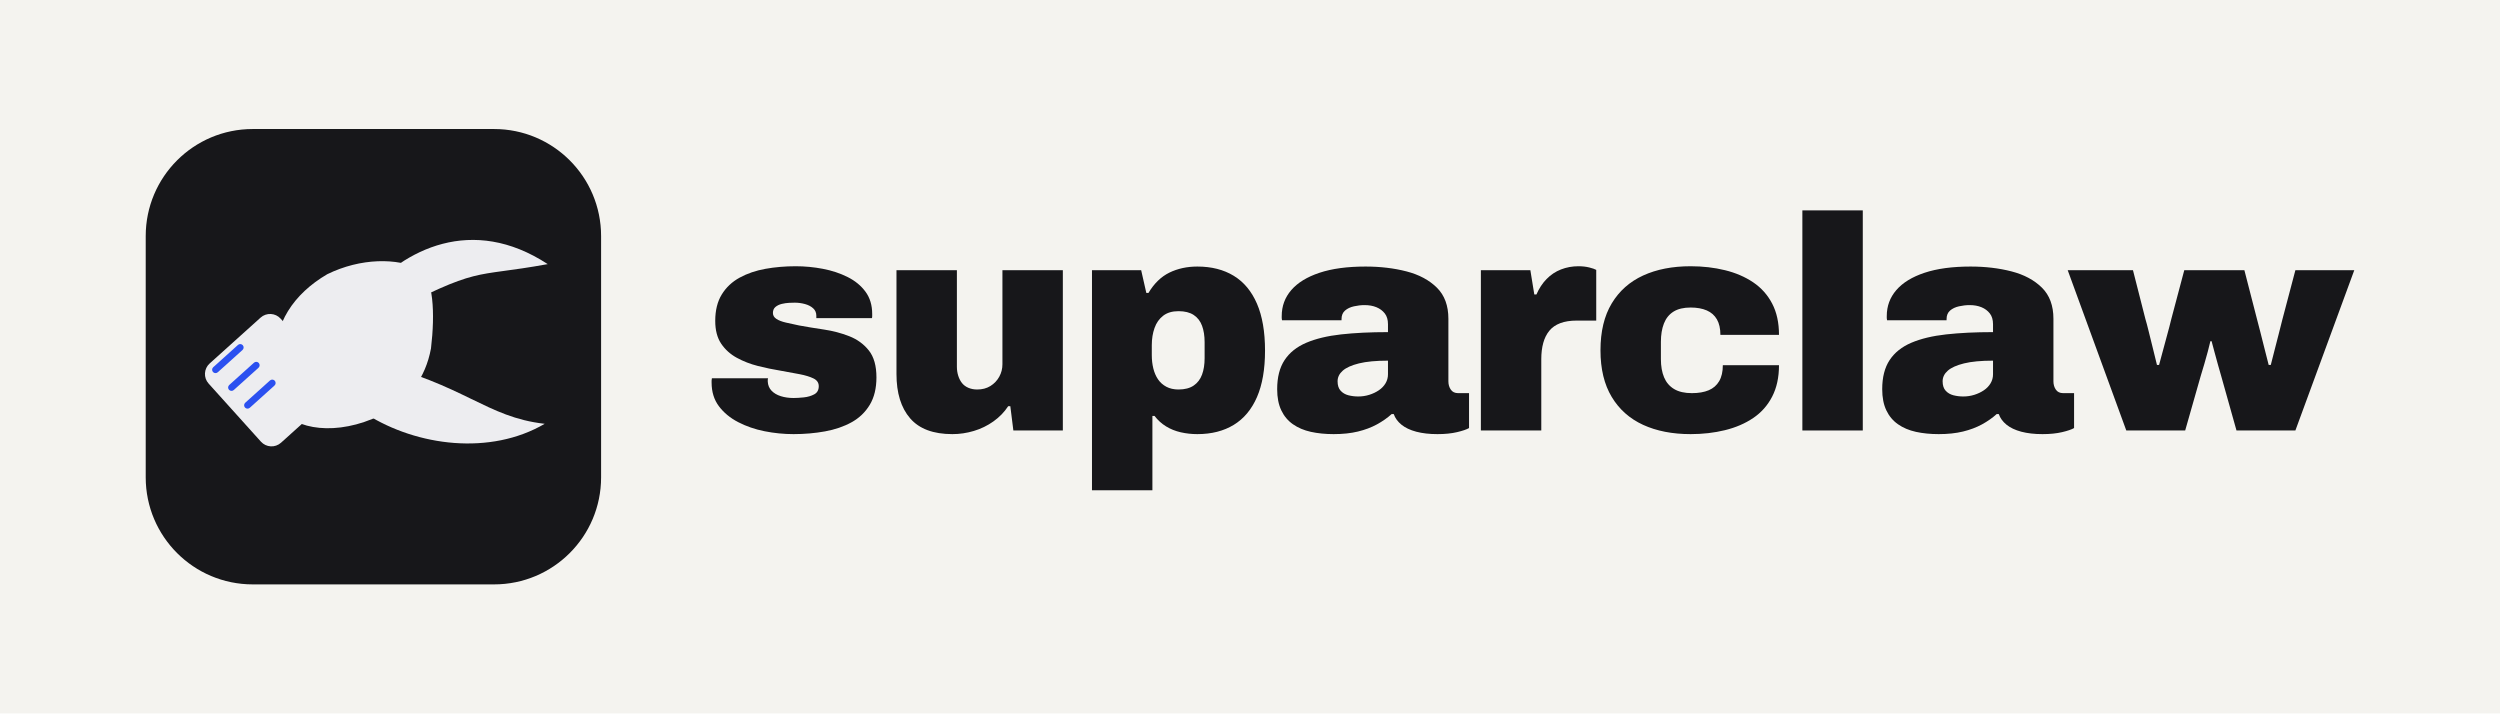
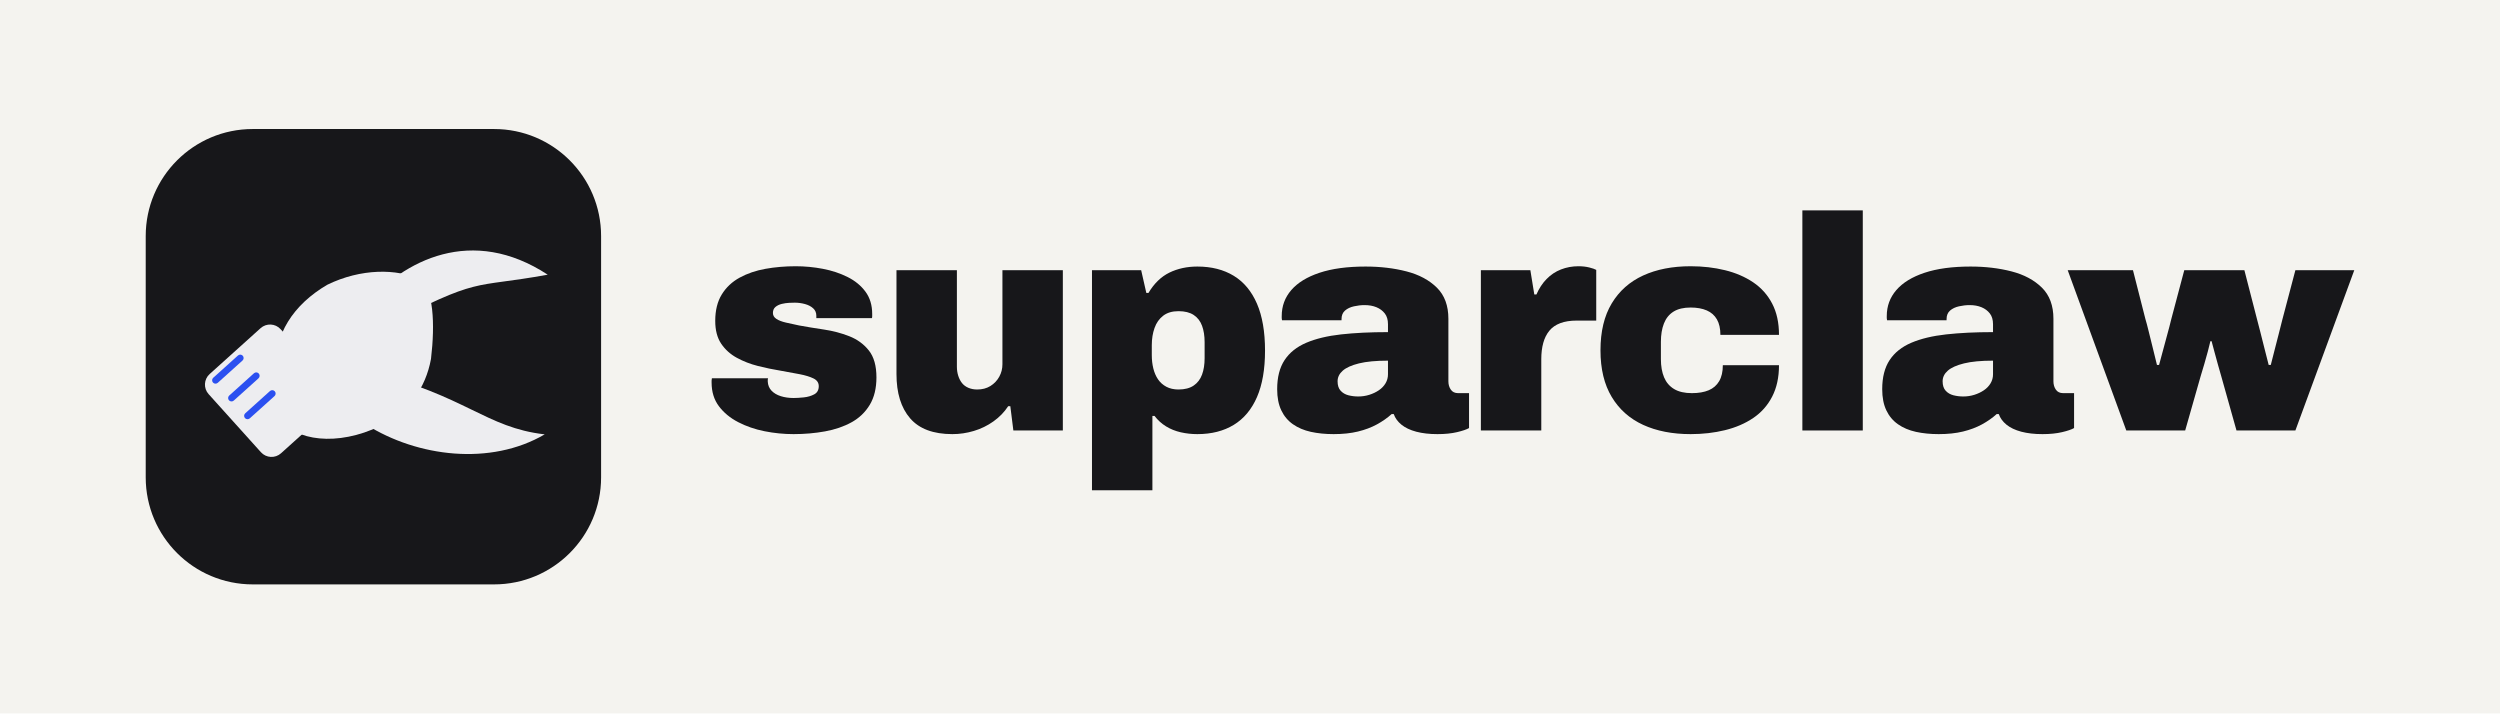
<svg xmlns="http://www.w3.org/2000/svg" width="1647" height="470" viewBox="0 0 1647 470" role="img" aria-label="SuparClaw">
  <rect width="1647" height="470" fill="#F4F3EF" />
  <g transform="translate(96 85)">
    <rect width="300" height="300" rx="70.5" fill="#17171A" />
    <g transform="translate(19.5 19.5) scale(0.2548828)">
-       <g transform="translate(539.03 528.87) scale(0.83531)">
+       <g transform="translate(539.03 556.16) scale(0.83531)">
        <g transform="rotate(-8 -80 0)">
          <g transform="rotate(-34 -330 40)">
            <rect x="-486" y="-160" width="300" height="330" rx="44" fill="#EDEDF0" />
            <g fill="#2B50F0">
              <rect x="-452" y="-144" width="124" height="21" rx="10.5" />
              <rect x="-452" y="-70" width="124" height="21" rx="10.5" />
              <rect x="-452" y="4" width="124" height="21" rx="10.5" />
            </g>
          </g>
          <path d="M -330 -46 C -322 -156 -248 -240 -136 -286 C -26 -322 86 -306 150 -262 C 188 -228 178 -120 150 -14 C 120 76 60 130 -8 160 C -150 216 -284 186 -330 118 Z" fill="#EDEDF0" />
          <path d="M 544 -222 C 334 -406 110 -330 -30 -206 L -8 -169 L 14 -132 C 344 -248 298 -212 544 -222 Z" fill="#EDEDF0" />
          <path d="M 466 266 C 288 220 240 112 -42 0 L -59 80 L -76 160 C 66 280 286 340 466 266 Z" fill="#EDEDF0" />
        </g>
      </g>
    </g>
  </g>
  <g transform="translate(462 283.6) scale(0.2 -0.2)" fill="#17171A">
    <path transform="translate(0 0)" d="M304 -12Q256 -12 208.5 -2.5Q161 7 121.5 27.5Q82 48 58.0 80.0Q34 112 34 158Q34 161 34.0 164.5Q34 168 35 172H220Q219 169 219.0 166.0Q219 163 219 161Q220 143 231.5 131.0Q243 119 262.0 113.0Q281 107 304 107Q318 107 337.5 109.0Q357 111 372.0 119.0Q387 127 387 146Q387 163 369.5 171.5Q352 180 323.5 185.5Q295 191 261 197Q224 203 186.5 212.5Q149 222 117.0 239.5Q85 257 65.5 286.0Q46 315 46 361Q46 413 67.5 448.0Q89 483 126.5 503.5Q164 524 211.5 532.5Q259 541 311 541Q356 541 400.5 532.5Q445 524 482.0 505.5Q519 487 541.0 457.0Q563 427 563 384Q563 381 563.0 376.5Q563 372 562 370H379V378Q379 393 368.5 402.5Q358 412 341.5 416.5Q325 421 308 421Q302 421 290.0 420.5Q278 420 265.5 417.0Q253 414 244.5 407.0Q236 400 236 387Q236 375 247.5 367.5Q259 360 278.5 355.5Q298 351 322 346Q360 339 404.0 332.5Q448 326 487.5 310.5Q527 295 552.0 263.5Q577 232 577 175Q577 121 555.0 84.5Q533 48 495.0 27.0Q457 6 407.5 -3.0Q358 -12 304 -12Z" />
    <path transform="translate(585 0)" d="M242 -12Q148 -12 103.0 40.0Q58 92 58 186V528H257V210Q257 194 261.5 180.0Q266 166 274.0 156.0Q282 146 295.0 140.5Q308 135 324 135Q349 135 367.5 146.5Q386 158 396.5 177.0Q407 196 407 218V528H606V0H443L433 80H426Q407 51 377.5 30.0Q348 9 313.0 -1.5Q278 -12 242 -12Z" />
    <path transform="translate(1226 0)" d="M61 -197V528H223L240 453H247Q275 500 316.0 520.0Q357 540 408 540Q478 540 528.0 509.5Q578 479 604.5 417.5Q631 356 631 263Q631 171 604.5 110.0Q578 49 528.0 18.5Q478 -12 408 -12Q380 -12 353.5 -6.0Q327 0 305.0 13.5Q283 27 267 48H260V-197ZM346 135Q377 135 396.0 148.0Q415 161 423.5 184.0Q432 207 432 238V291Q432 322 423.5 345.0Q415 368 396.0 380.5Q377 393 346 393Q315 393 295.5 378.0Q276 363 267.0 337.5Q258 312 258 281V248Q258 225 263.0 204.5Q268 184 278.5 168.5Q289 153 306.0 144.0Q323 135 346 135Z" />
    <path transform="translate(1867 0)" d="M216 -12Q175 -12 141.0 -4.5Q107 3 82.0 20.5Q57 38 43.5 66.5Q30 95 30 136Q30 195 54.5 232.0Q79 269 126.0 289.0Q173 309 240.5 316.5Q308 324 395 324V350Q395 372 384.5 385.5Q374 399 357.0 406.0Q340 413 318 413Q301 413 283.0 409.0Q265 405 253.5 395.0Q242 385 242 367V363H46Q45 367 45.0 370.0Q45 373 45 377Q45 426 76.5 462.5Q108 499 169.5 519.5Q231 540 321 540Q394 540 456.0 524.0Q518 508 556.0 470.5Q594 433 594 368V162Q594 146 602.0 134.5Q610 123 626 123H662V8Q650 1 622.5 -5.5Q595 -12 558 -12Q518 -12 488.0 -4.0Q458 4 439.5 19.0Q421 34 414 54H407Q386 35 358.5 20.0Q331 5 296.0 -3.5Q261 -12 216 -12ZM297 112Q316 112 333.5 117.5Q351 123 365.0 132.5Q379 142 387.0 155.5Q395 169 395 185V230Q336 230 299.5 221.0Q263 212 246.0 197.0Q229 182 229 162Q229 142 239.0 131.0Q249 120 264.5 116.0Q280 112 297 112Z" />
    <path transform="translate(2508 0)" d="M60 0V528H223L236 448H243Q256 478 276.5 499.0Q297 520 324.0 530.5Q351 541 381 541Q401 541 417.0 537.0Q433 533 440 529V362H376Q344 362 321.5 353.5Q299 345 285.5 328.5Q272 312 265.5 288.5Q259 265 259 235V0Z" />
    <path transform="translate(2926 0)" d="M333 -12Q243 -12 176.5 18.5Q110 49 73.0 110.5Q36 172 36 264Q36 357 73.0 418.5Q110 480 176.5 510.5Q243 541 333 541Q393 541 446.0 528.0Q499 515 539.0 488.0Q579 461 601.5 418.0Q624 375 624 315H431Q431 346 419.5 366.0Q408 386 386.0 395.5Q364 405 333 405Q298 405 276.5 391.5Q255 378 245.0 352.5Q235 327 235 292V235Q235 200 245.5 175.0Q256 150 278.5 136.5Q301 123 337 123Q370 123 392.5 132.5Q415 142 427.0 162.5Q439 183 439 215H624Q624 155 601.5 111.5Q579 68 539.0 41.0Q499 14 446.0 1.0Q393 -12 333 -12Z" />
    <path transform="translate(3567 0)" d="M60 0V725H259V0Z" />
    <path transform="translate(3860 0)" d="M216 -12Q175 -12 141.0 -4.5Q107 3 82.0 20.5Q57 38 43.5 66.5Q30 95 30 136Q30 195 54.5 232.0Q79 269 126.0 289.0Q173 309 240.5 316.5Q308 324 395 324V350Q395 372 384.5 385.5Q374 399 357.0 406.0Q340 413 318 413Q301 413 283.0 409.0Q265 405 253.5 395.0Q242 385 242 367V363H46Q45 367 45.0 370.0Q45 373 45 377Q45 426 76.5 462.5Q108 499 169.5 519.5Q231 540 321 540Q394 540 456.0 524.0Q518 508 556.0 470.5Q594 433 594 368V162Q594 146 602.0 134.5Q610 123 626 123H662V8Q650 1 622.5 -5.5Q595 -12 558 -12Q518 -12 488.0 -4.0Q458 4 439.5 19.0Q421 34 414 54H407Q386 35 358.5 20.0Q331 5 296.0 -3.5Q261 -12 216 -12ZM297 112Q316 112 333.5 117.5Q351 123 365.0 132.5Q379 142 387.0 155.5Q395 169 395 185V230Q336 230 299.5 221.0Q263 212 246.0 197.0Q229 182 229 162Q229 142 239.0 131.0Q249 120 264.5 116.0Q280 112 297 112Z" />
    <path transform="translate(4501 0)" d="M193 0 0 528H215L256 367Q260 354 266.5 327.5Q273 301 280.5 271.0Q288 241 294 216H301Q308 241 314.5 266.0Q321 291 328.0 316.0Q335 341 341 366L384 528H582L624 365Q628 351 634.5 324.5Q641 298 648.5 269.0Q656 240 662 216H669Q674 236 681.0 263.0Q688 290 695.0 317.5Q702 345 707 365L750 528H944L750 0H556L506 178Q501 195 495.0 216.5Q489 238 483.5 258.5Q478 279 474 294H470Q467 280 461.5 260.0Q456 240 450.0 219.0Q444 198 438 179L387 0Z" />
  </g>
</svg>
